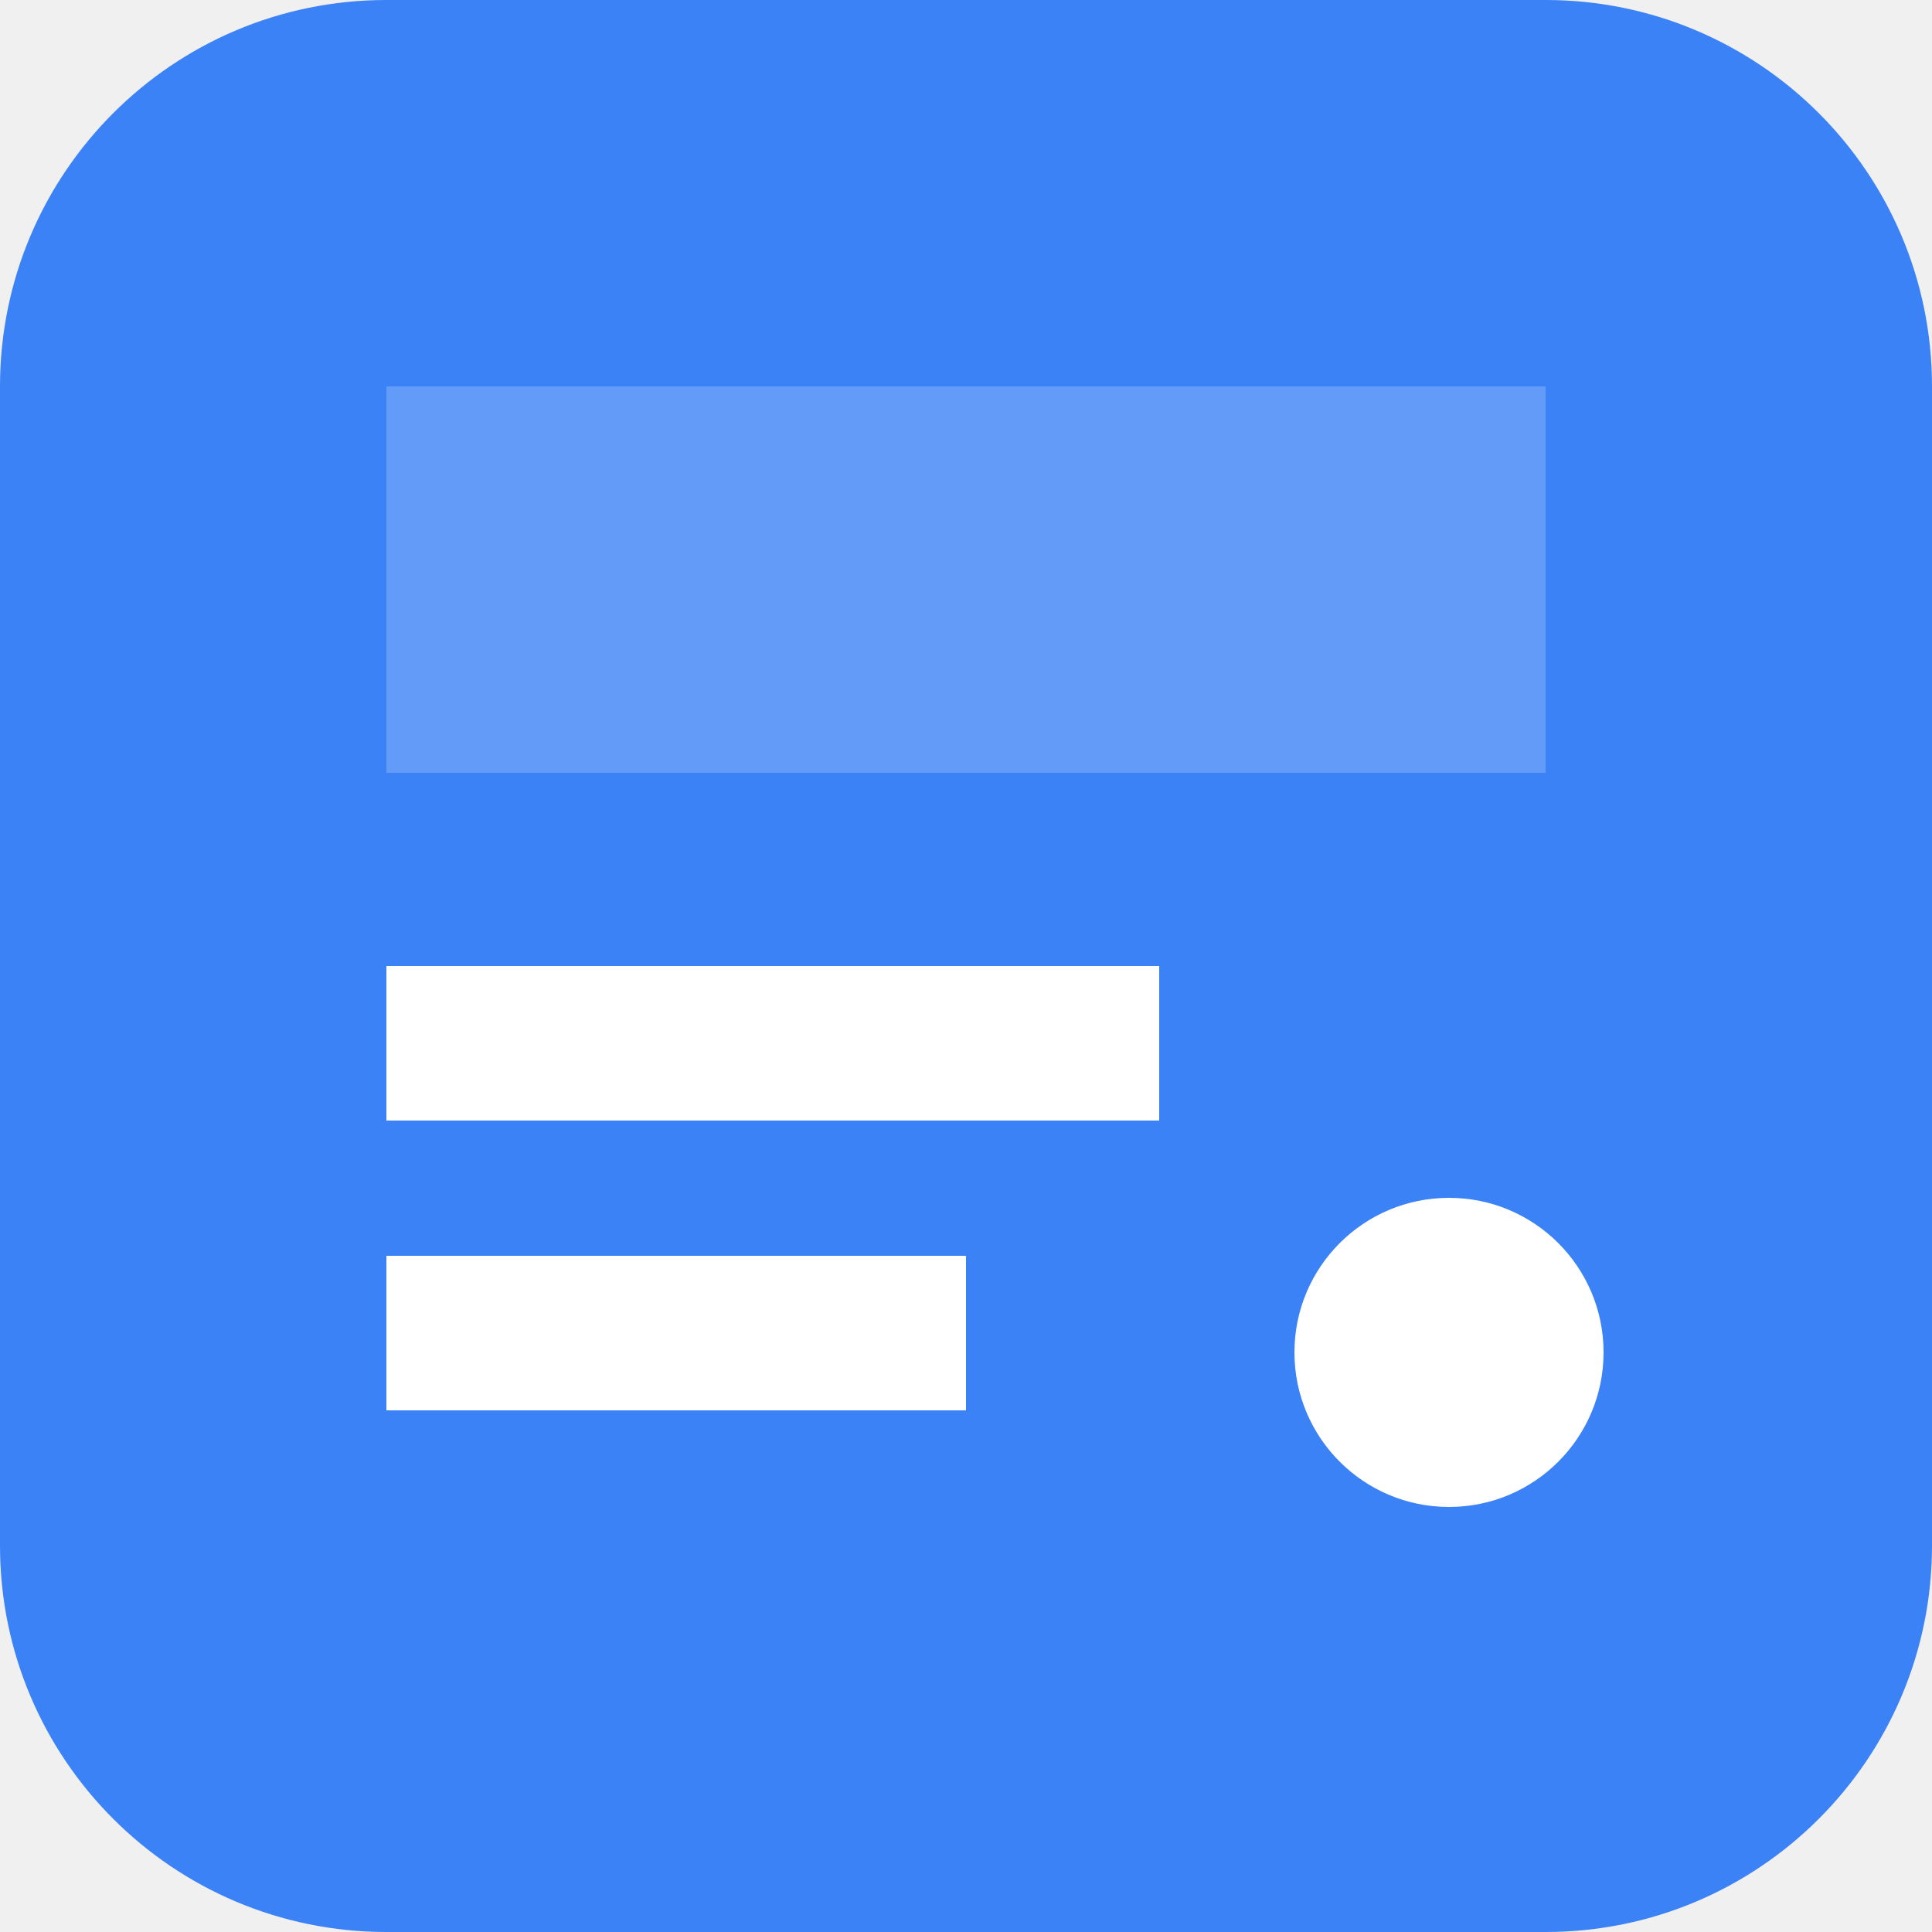
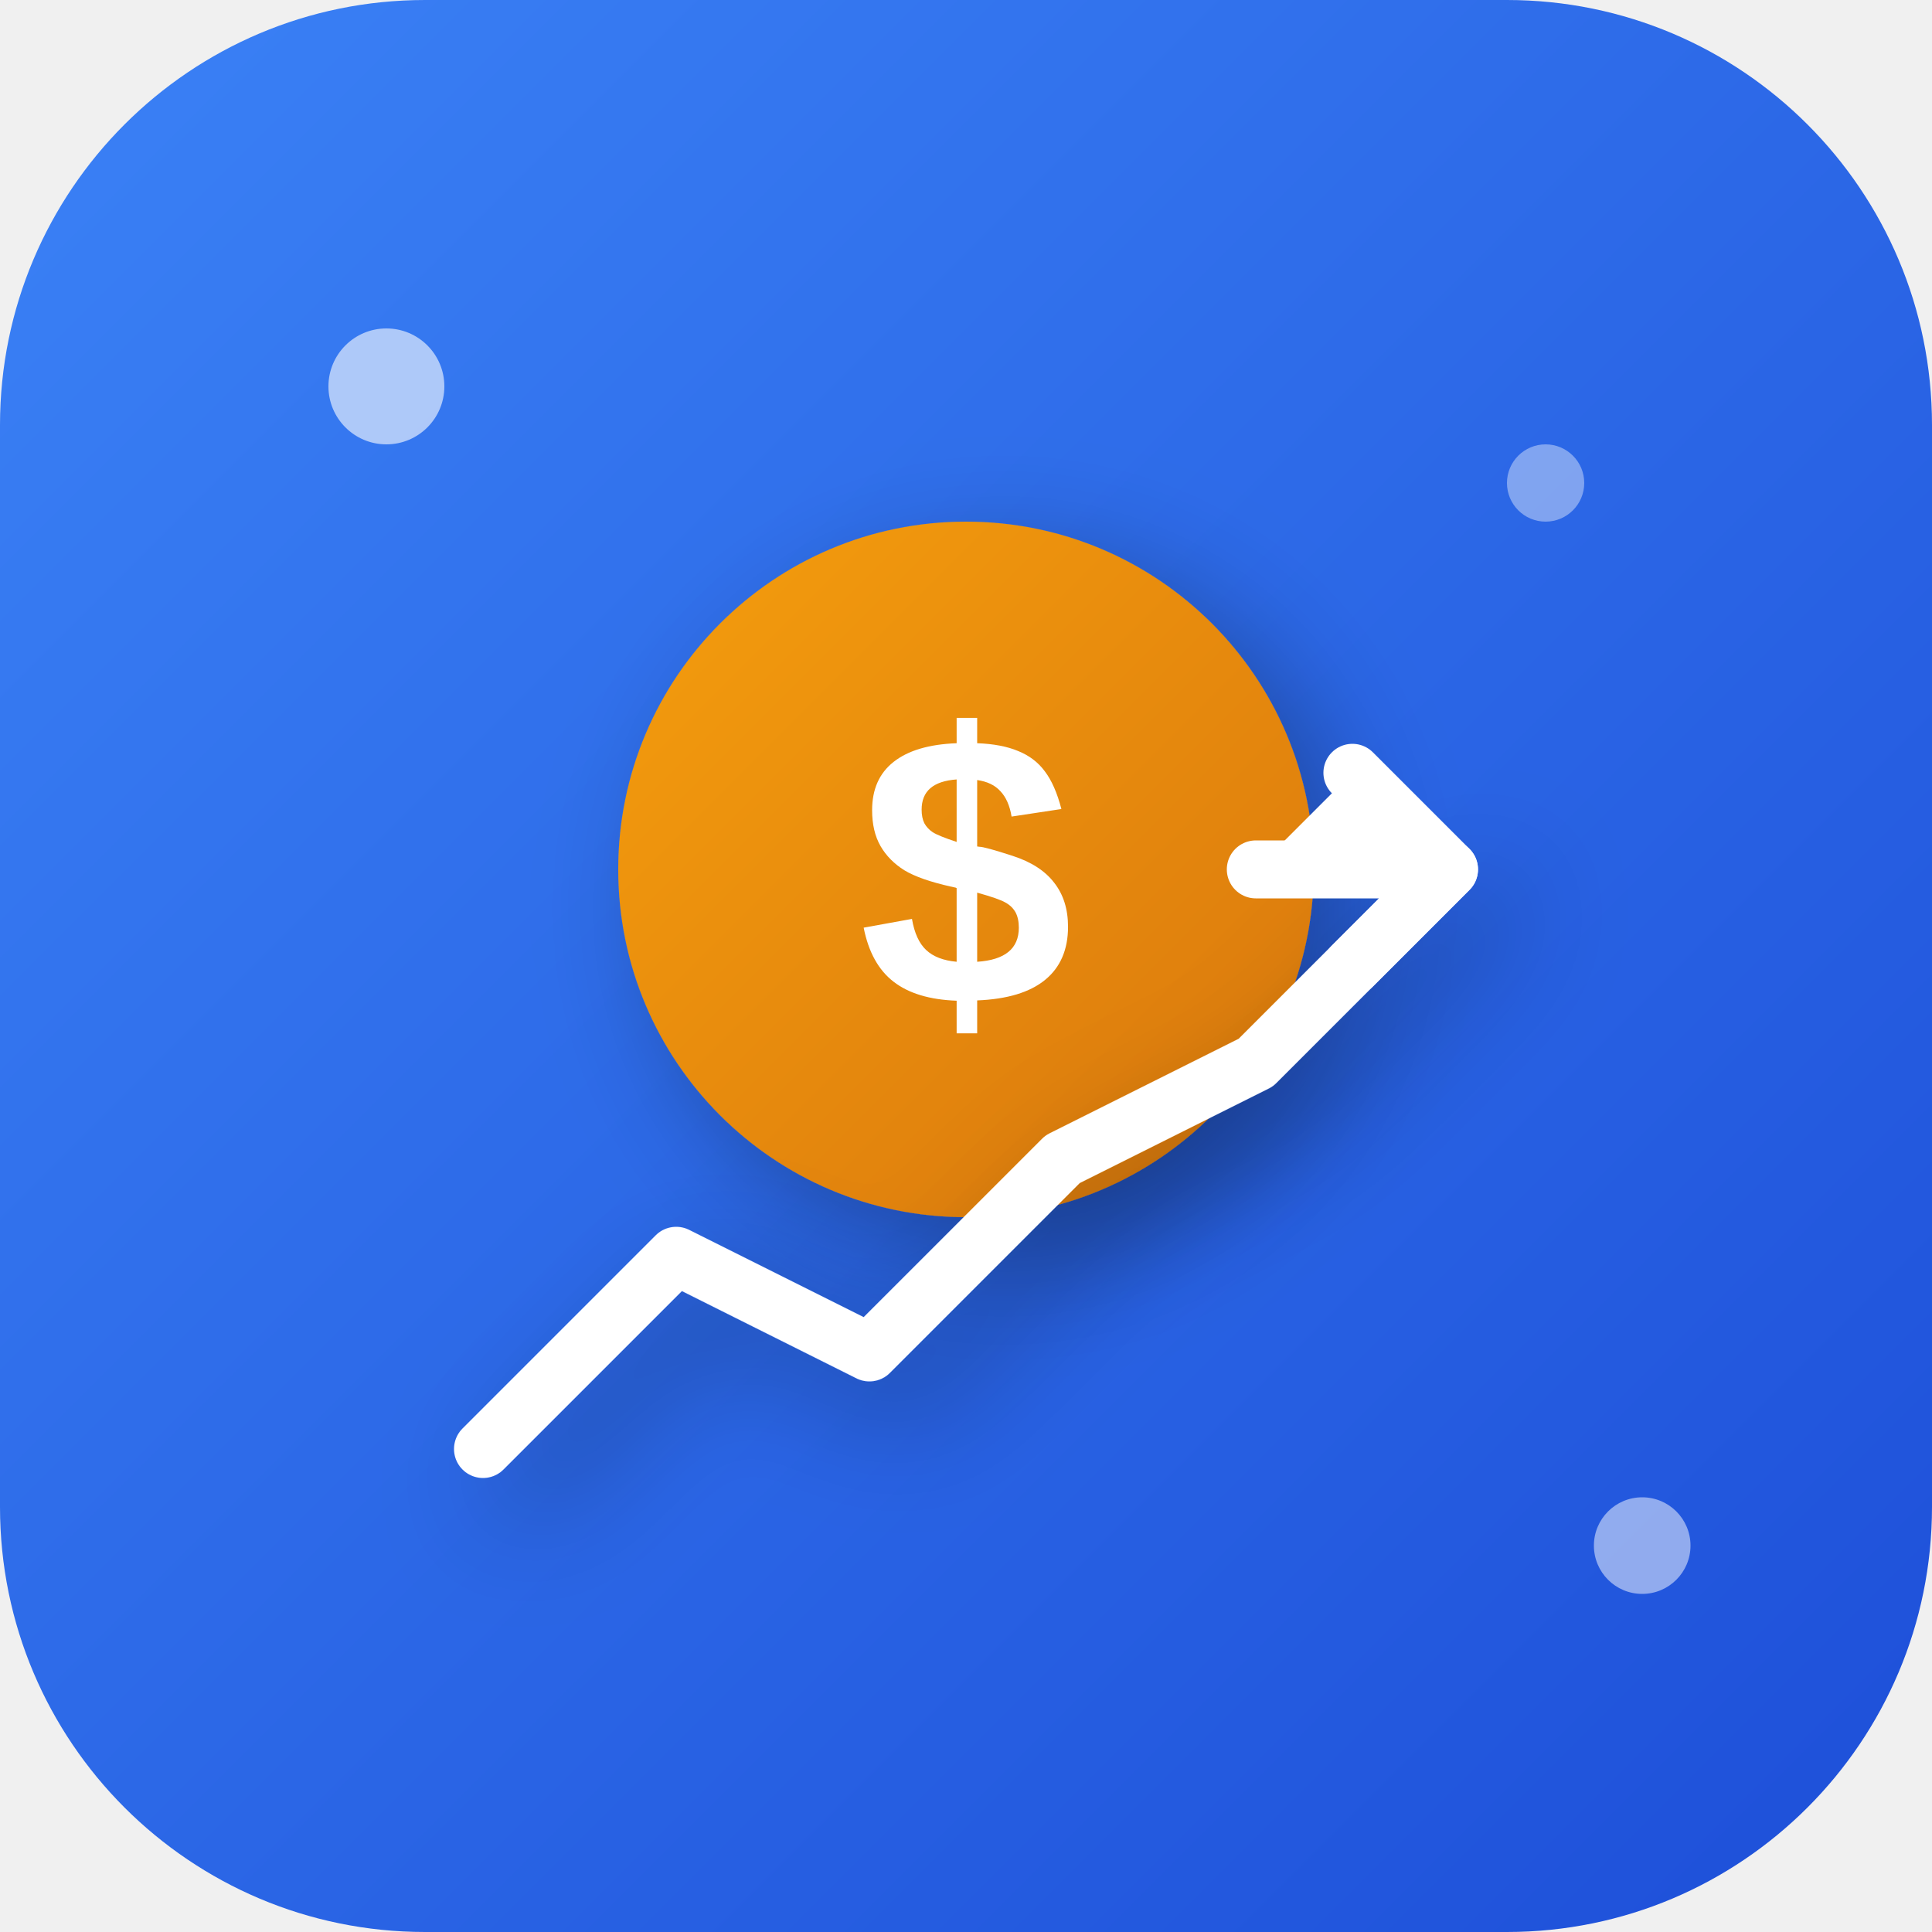
<svg xmlns="http://www.w3.org/2000/svg" viewBox="0 0 100 100">
-   <rect width="100" height="100" fill="#3B82F6" rx="20" />
-   <path d="M20 20h60v20H20V20z" fill="white" opacity="0.2" />
-   <path d="M20 50h40v8H20v-8z" fill="white" />
-   <path d="M20 65h30v8H20v-8z" fill="white" />
-   <circle cx="75" cy="70" r="8" fill="white" />
+   <defs>
+     <linearGradient id="bgGradient" x1="0%" y1="0%" x2="100%" y2="100%">
+       <stop offset="0%" style="stop-color:#3B82F6;stop-opacity:1" />
+       <stop offset="100%" style="stop-color:#1D4ED8;stop-opacity:1" />
+     </linearGradient>
+     <linearGradient id="coinGradient" x1="0%" y1="0%" x2="100%" y2="100%">
+       <stop offset="0%" style="stop-color:#F59E0B;stop-opacity:1" />
+       <stop offset="100%" style="stop-color:#D97706;stop-opacity:1" />
+     </linearGradient>
+     <filter id="shadow" x="-50%" y="-50%" width="200%" height="200%">
+       <feDropShadow dx="2" dy="2" stdDeviation="3" flood-color="#000000" flood-opacity="0.3" />
+     </filter>
+   </defs>
+   <rect width="100" height="100" fill="url(#bgGradient)" rx="22" ry="22" />
+   <circle cx="50" cy="45" r="18" fill="url(#coinGradient)" filter="url(#shadow)" />
+   <text x="50" y="52" font-family="Arial, sans-serif" font-size="20" font-weight="bold" fill="white" text-anchor="middle">$</text>
+   <path d="M25 75 L35 65 L45 70 L55 60 L65 55 L75 45" stroke="white" stroke-width="3" fill="none" stroke-linecap="round" stroke-linejoin="round" filter="url(#shadow)" />
+   <path d="M70 40 L75 45 L70 50 L75 45 L65 45" stroke="white" stroke-width="3" fill="white" stroke-linecap="round" stroke-linejoin="round" />
+   <circle cx="20" cy="20" r="3" fill="white" opacity="0.6" />
+   <circle cx="80" cy="25" r="2" fill="white" opacity="0.4" />
+   <circle cx="85" cy="80" r="2.5" fill="white" opacity="0.5" />
</svg>
